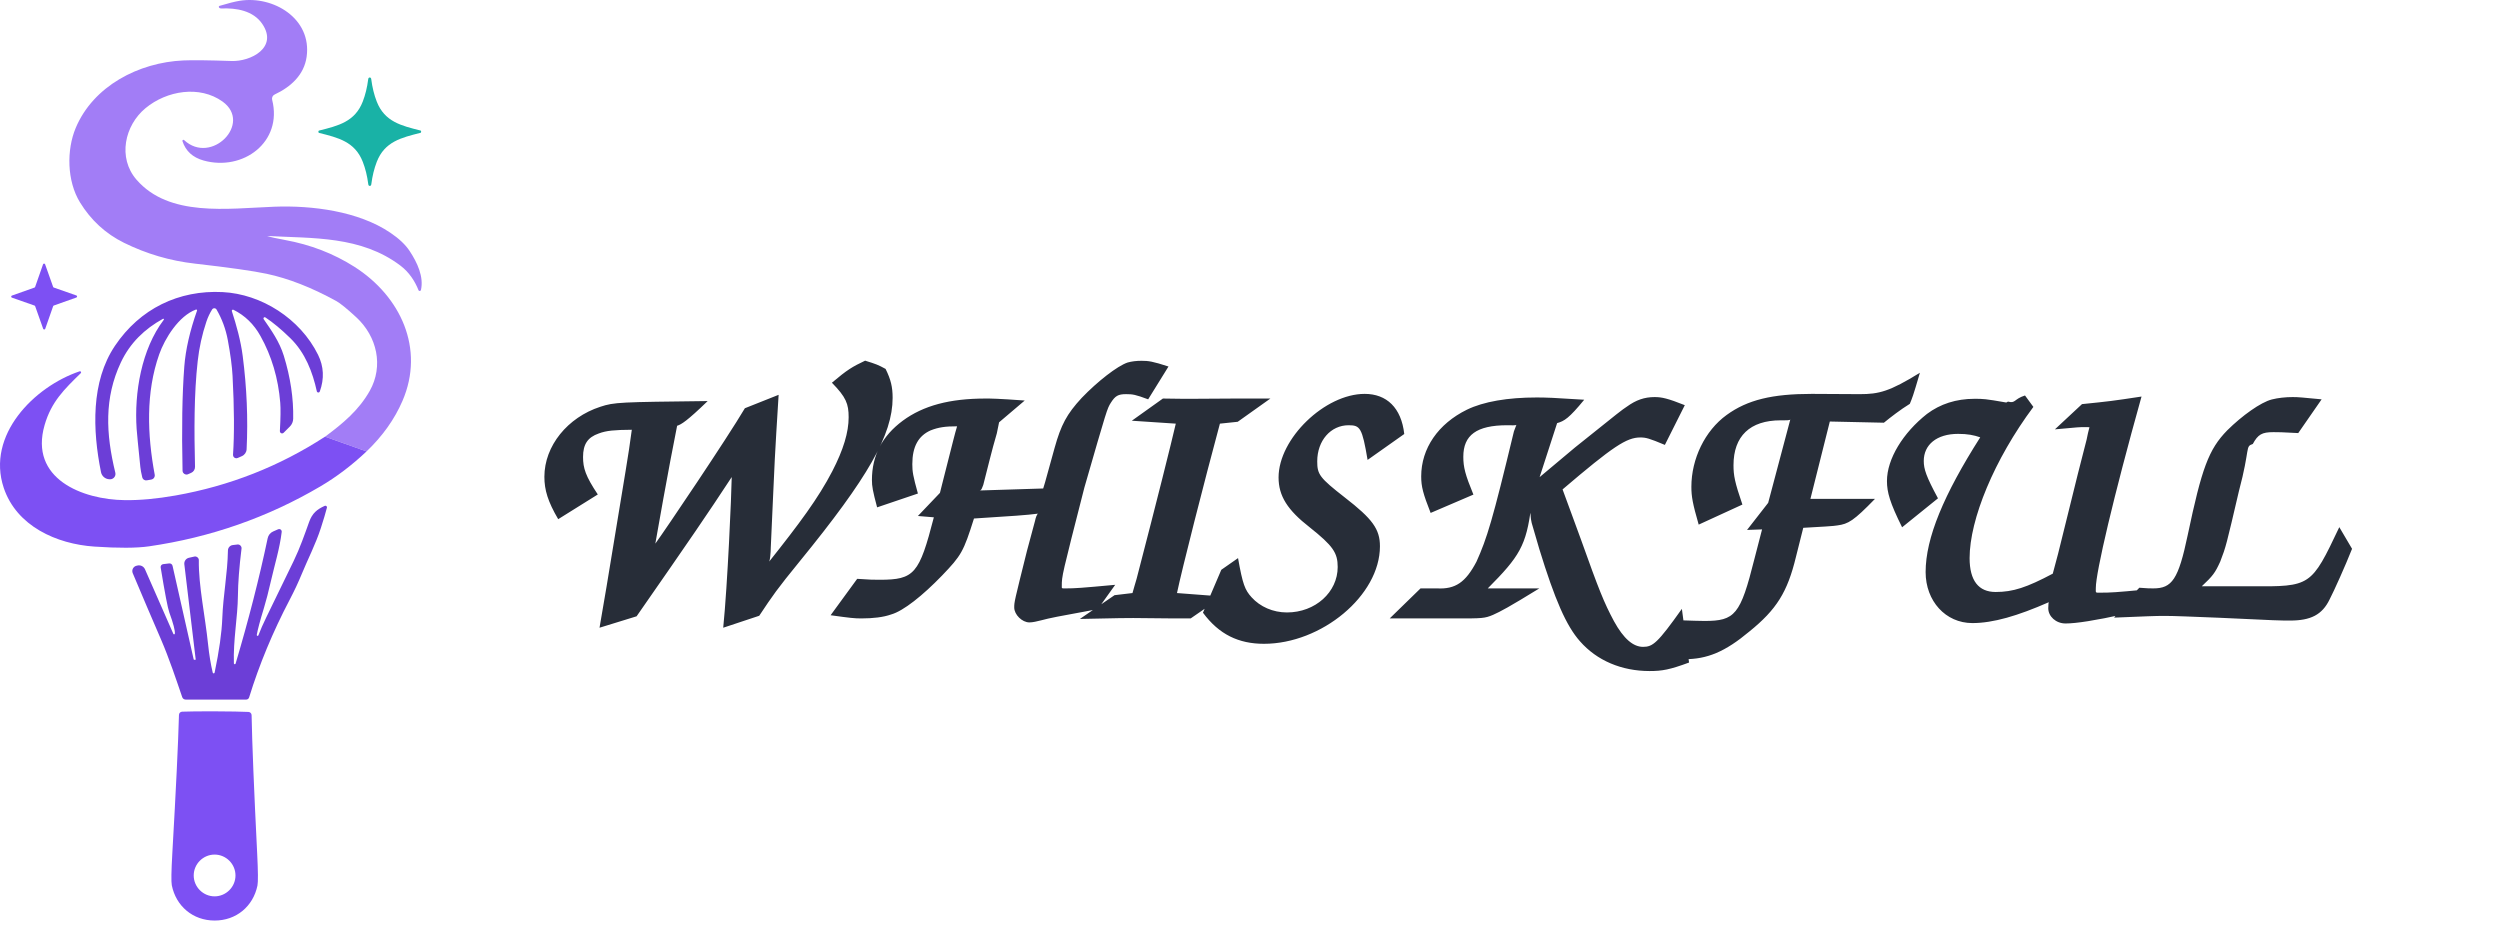
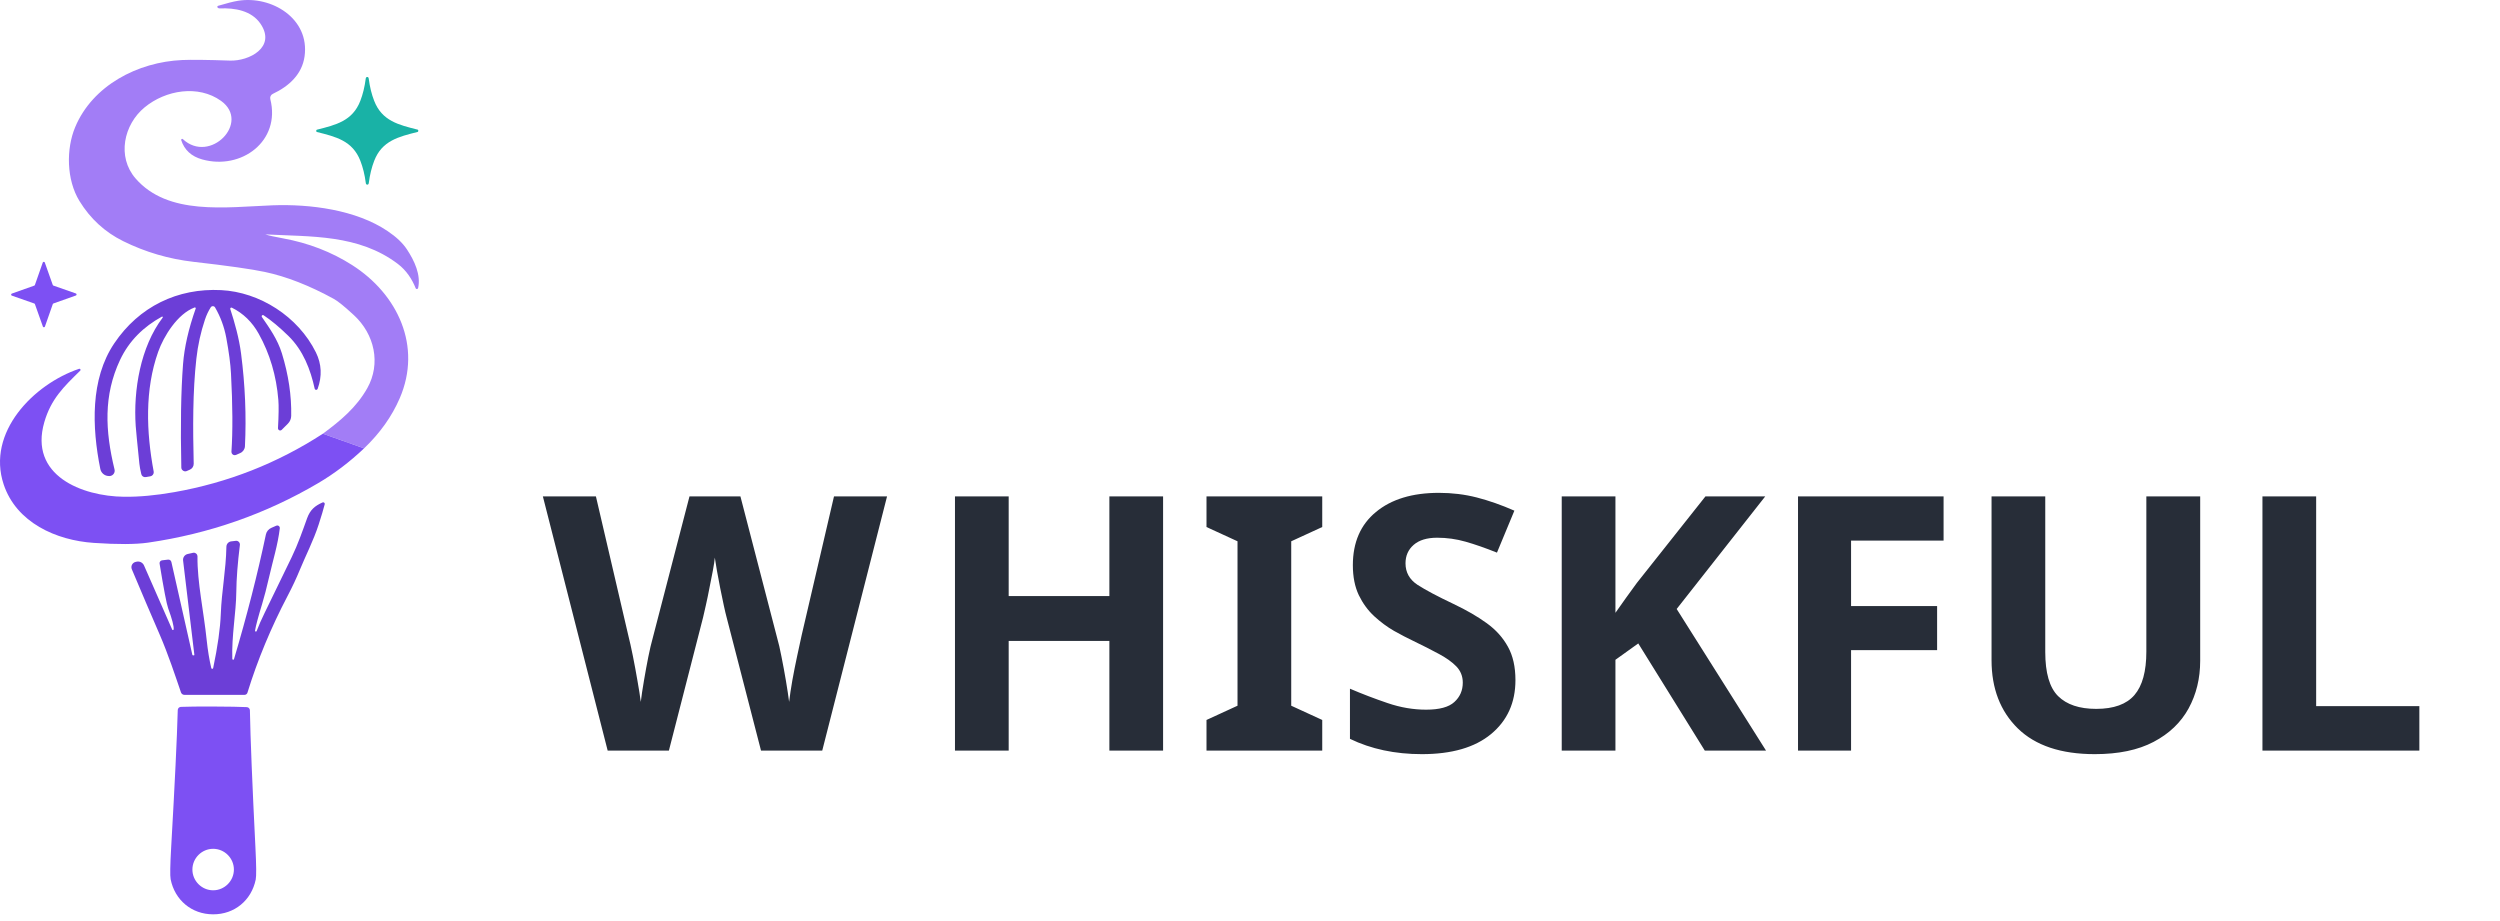
- <svg xmlns="http://www.w3.org/2000/svg" width="100%" height="100%" viewBox="0 0 294 109" version="1.1" xml:space="preserve" style="fill-rule:evenodd;clip-rule:evenodd;stroke-linejoin:round;stroke-miterlimit:2;">
+ <svg xmlns="http://www.w3.org/2000/svg" width="100%" height="100%" viewBox="0 0 296 109" version="1.1" xml:space="preserve" style="fill-rule:evenodd;clip-rule:evenodd;stroke-linejoin:round;stroke-miterlimit:2;">
  <g transform="matrix(1,0,0,1,-45.46093,-460.4527)">
-     <g transform="matrix(0.366597,0,0,0.366597,-35.63378,438.0241)">
-       <path d="M338.79,205.99L325.48,201.26C331.23,197.02 336.34,192.74 339.83,186.55C344.3,178.6 342.17,169.13 335.53,162.99C332.517,160.203 330.357,158.45 329.05,157.73C321.17,153.403 313.737,150.497 306.75,149.01C302.423,148.09 294.757,147.003 283.75,145.75C275.757,144.843 268.167,142.613 260.98,139.06C255.093,136.147 250.393,131.833 246.88,126.12C242.63,119.2 242.56,109.24 245.49,102.24C251.12,88.78 265.71,81.2 280.04,80.57C283.02,80.437 288.167,80.497 295.48,80.75C301.61,80.97 310.53,76.45 305.33,68.83C302.43,64.59 297.02,63.69 292.2,63.9C291.9,63.913 291.66,63.823 291.48,63.63C291.422,63.566 291.39,63.482 291.39,63.395C291.39,63.241 291.492,63.104 291.64,63.06C294.373,62.233 296.533,61.69 298.12,61.43C308.83,59.7 321.32,67.11 319.57,79.43C318.75,85.19 314.54,89.04 309.31,91.5C308.676,91.794 308.338,92.508 308.51,93.19C311.95,106.74 299.18,116.21 286.51,112.67C283.03,111.697 280.773,109.627 279.74,106.46C279.723,106.405 279.721,106.346 279.734,106.289C279.774,106.113 279.947,105.999 280.118,106.037C280.175,106.05 280.228,106.078 280.27,106.12C289.02,114.27 302.26,100.7 292.6,93.76C285.27,88.5 274.72,90.23 267.9,95.87C261.19,101.4 258.91,111.8 264.99,118.81C275.45,130.87 294.09,128.07 309.25,127.49C321.31,127.04 336.17,128.91 346.4,135.82C349.207,137.707 351.283,139.673 352.63,141.72C355.1,145.46 357.19,149.99 356.25,154.2C356.235,154.265 356.204,154.326 356.161,154.377C356.012,154.553 355.749,154.579 355.577,154.434C355.525,154.39 355.484,154.334 355.46,154.27C354.3,151.35 352.45,148.5 349.69,146.41C337.01,136.81 321.61,137.67 306.89,136.88C308.023,137.253 309.927,137.68 312.6,138.16C320.813,139.653 328.26,142.53 334.94,146.79C349.69,156.2 357.57,173.02 350.31,189.8C347.777,195.673 343.937,201.07 338.79,205.99Z" style="fill:rgb(162,125,246);fill-rule:nonzero;" />
+     <g>
+       <g transform="matrix(0.366597,0,0,0.366597,-35.63378,438.0241)">
+         <path d="M338.79,205.99L325.48,201.26C331.23,197.02 336.34,192.74 339.83,186.55C344.3,178.6 342.17,169.13 335.53,162.99C332.517,160.203 330.357,158.45 329.05,157.73C321.17,153.403 313.737,150.497 306.75,149.01C302.423,148.09 294.757,147.003 283.75,145.75C275.757,144.843 268.167,142.613 260.98,139.06C255.093,136.147 250.393,131.833 246.88,126.12C242.63,119.2 242.56,109.24 245.49,102.24C251.12,88.78 265.71,81.2 280.04,80.57C283.02,80.437 288.167,80.497 295.48,80.75C301.61,80.97 310.53,76.45 305.33,68.83C302.43,64.59 297.02,63.69 292.2,63.9C291.9,63.913 291.66,63.823 291.48,63.63C291.422,63.566 291.39,63.482 291.39,63.395C291.39,63.241 291.492,63.104 291.64,63.06C294.373,62.233 296.533,61.69 298.12,61.43C308.83,59.7 321.32,67.11 319.57,79.43C318.75,85.19 314.54,89.04 309.31,91.5C308.676,91.794 308.338,92.508 308.51,93.19C311.95,106.74 299.18,116.21 286.51,112.67C283.03,111.697 280.773,109.627 279.74,106.46C279.723,106.405 279.721,106.346 279.734,106.289C279.774,106.113 279.947,105.999 280.118,106.037C280.175,106.05 280.228,106.078 280.27,106.12C289.02,114.27 302.26,100.7 292.6,93.76C285.27,88.5 274.72,90.23 267.9,95.87C261.19,101.4 258.91,111.8 264.99,118.81C275.45,130.87 294.09,128.07 309.25,127.49C321.31,127.04 336.17,128.91 346.4,135.82C349.207,137.707 351.283,139.673 352.63,141.72C355.1,145.46 357.19,149.99 356.25,154.2C356.235,154.265 356.204,154.326 356.161,154.377C356.012,154.553 355.749,154.579 355.577,154.434C355.525,154.39 355.484,154.334 355.46,154.27C354.3,151.35 352.45,148.5 349.69,146.41C337.01,136.81 321.61,137.67 306.89,136.88C308.023,137.253 309.927,137.68 312.6,138.16C320.813,139.653 328.26,142.53 334.94,146.79C349.69,156.2 357.57,173.02 350.31,189.8C347.777,195.673 343.937,201.07 338.79,205.99Z" style="fill:rgb(162,125,246);fill-rule:nonzero;" />
+       </g>
+       <g transform="matrix(0.366597,0,0,0.366597,-35.63378,438.0241)">
+         <path d="M339.81,86.04C340.09,86.04 340.253,86.22 340.3,86.58C340.64,89.233 341.227,91.623 342.06,93.75C344.58,100.24 349.97,101.51 356.1,103.05C356.163,103.061 356.217,103.107 356.24,103.17C356.293,103.297 356.32,103.38 356.32,103.42C356.32,103.46 356.293,103.543 356.24,103.67C356.217,103.733 356.163,103.779 356.1,103.79C349.97,105.34 344.58,106.61 342.07,113.11C341.243,115.237 340.66,117.627 340.32,120.28C340.273,120.64 340.113,120.82 339.84,120.82C339.56,120.82 339.397,120.64 339.35,120.28C339.01,117.627 338.423,115.237 337.59,113.11C335.07,106.62 329.68,105.35 323.55,103.81C323.487,103.799 323.433,103.753 323.41,103.69C323.357,103.563 323.33,103.48 323.33,103.44C323.33,103.4 323.357,103.317 323.41,103.19C323.433,103.127 323.487,103.081 323.55,103.07C329.68,101.53 335.07,100.25 337.58,93.76C338.407,91.627 338.99,89.233 339.33,86.58C339.377,86.227 339.537,86.047 339.81,86.04Z" style="fill:rgb(25,178,166);fill-rule:nonzero;" />
+       </g>
+       <g transform="matrix(0.366597,0,0,0.366597,-35.63378,438.0241)">
+         <path d="M238.46,153.42L245.71,155.96C245.85,156.009 245.943,156.142 245.943,156.29C245.943,156.438 245.85,156.571 245.71,156.62L238.47,159.19C238.372,159.225 238.295,159.302 238.26,159.4L235.72,166.65C235.671,166.79 235.538,166.883 235.39,166.883C235.242,166.883 235.109,166.79 235.06,166.65L232.49,159.41C232.455,159.312 232.378,159.235 232.28,159.2L225.03,156.66C224.89,156.611 224.797,156.478 224.797,156.33C224.797,156.182 224.89,156.049 225.03,156L232.27,153.43C232.368,153.395 232.445,153.318 232.48,153.22L235.02,145.97C235.069,145.83 235.202,145.737 235.35,145.737C235.498,145.737 235.631,145.83 235.68,145.97L238.25,153.21C238.285,153.308 238.362,153.385 238.46,153.42Z" style="fill:rgb(125,80,243);fill-rule:nonzero;" />
+       </g>
+       <g transform="matrix(0.366597,0,0,0.366597,-35.63378,438.0241)">
+         <path d="M305.79,163.56C308.24,167.12 310.84,170.75 312.25,175.3C314.39,182.247 315.393,188.983 315.26,195.51C315.241,196.446 314.861,197.339 314.2,198L312.19,200.01C312.12,200.081 312.036,200.136 311.944,200.171C311.585,200.308 311.176,200.121 311.037,199.757C311.002,199.666 310.986,199.568 310.99,199.47C311.223,195.283 311.263,192.253 311.11,190.38C310.47,182.533 308.357,175.4 304.77,168.98C302.663,165.187 299.777,162.38 296.11,160.56C296.057,160.533 295.999,160.518 295.939,160.518C295.736,160.518 295.569,160.685 295.569,160.888C295.569,160.93 295.576,160.971 295.59,161.01C297.02,165.4 298.44,170.46 299.07,175.4C300.383,185.567 300.8,195.537 300.32,205.31C300.272,206.264 299.686,207.113 298.81,207.5L297.45,208.1C297.314,208.161 297.167,208.192 297.018,208.192C296.436,208.192 295.958,207.714 295.958,207.132C295.958,207.108 295.958,207.084 295.96,207.06C296.407,200.46 296.357,192.033 295.81,181.78C295.65,178.713 295.143,174.883 294.29,170.29C293.637,166.77 292.43,163.497 290.67,160.47C290.523,160.218 290.253,160.062 289.961,160.062C289.681,160.062 289.421,160.205 289.27,160.44C288.517,161.62 287.897,162.937 287.41,164.39C286.037,168.477 285.11,172.687 284.63,177.02C283.44,187.63 283.49,199.43 283.77,210.94C283.788,211.768 283.305,212.529 282.55,212.86L281.52,213.31C281.447,213.342 281.372,213.366 281.295,213.384C280.625,213.533 279.951,213.101 279.8,212.427C279.783,212.349 279.773,212.27 279.77,212.19C279.47,198.67 279.657,187.53 280.33,178.77C280.75,173.33 282.113,167.347 284.42,160.82C284.43,160.792 284.434,160.763 284.434,160.733C284.434,160.585 284.313,160.463 284.164,160.463C284.132,160.463 284.1,160.469 284.07,160.48C278.54,162.53 274.09,169.74 272.29,174.82C267.94,187.09 268.46,200.65 270.84,213.46C270.855,213.542 270.863,213.625 270.863,213.708C270.863,214.356 270.389,214.914 269.75,215.02L268.28,215.27C267.634,215.383 267.003,214.968 266.85,214.33C266.517,212.95 266.31,211.843 266.23,211.01C265.53,204.19 265.133,200.11 265.04,198.77C264.25,187.22 266.57,173.22 273.74,163.78C273.78,163.741 273.802,163.687 273.802,163.631C273.802,163.515 273.708,163.421 273.592,163.421C273.548,163.421 273.506,163.434 273.47,163.46C267.64,166.68 262.93,171.17 259.98,177.44C254.61,188.85 255.16,200.3 258.2,212.8C258.233,212.935 258.25,213.073 258.25,213.212C258.25,214.155 257.474,214.932 256.53,214.932C256.503,214.932 256.477,214.931 256.45,214.93L256.26,214.92C254.967,214.863 253.869,213.923 253.61,212.65C250.89,199.16 250.35,183.63 258.08,172.12C266.1,160.18 278.57,154.17 292.62,154.88C305.03,155.5 317.5,163.37 323.24,175C325.087,178.747 325.273,182.667 323.8,186.76C323.73,186.959 323.54,187.094 323.329,187.094C323.094,187.094 322.89,186.929 322.84,186.7C321.5,180.57 319.14,174.34 314.34,169.66C311.467,166.853 308.8,164.633 306.34,163C306.275,162.957 306.198,162.934 306.12,162.934C305.901,162.934 305.72,163.115 305.72,163.334C305.72,163.415 305.745,163.493 305.79,163.56Z" style="fill:rgb(108,62,215);fill-rule:nonzero;" />
+       </g>
+       <g transform="matrix(0.366597,0,0,0.366597,-35.63378,438.0241)">
+         <path d="M325.48,201.26L338.79,205.99C334.103,210.423 329.163,214.167 323.97,217.22C307.07,227.167 288.747,233.573 269,236.44C265.02,237.013 259.187,237.04 251.5,236.52C239.32,235.7 226.5,229.94 222.4,217.65C216.77,200.76 232.15,185.23 246.74,180.3C246.779,180.286 246.821,180.278 246.863,180.278C247.06,180.278 247.223,180.441 247.223,180.638C247.223,180.737 247.182,180.832 247.11,180.9C241.79,186.1 237.69,190.04 235.52,197.53C230.54,214.75 247.63,221.47 261.25,221.62C266.117,221.68 271.533,221.183 277.5,220.13C294.827,217.07 310.82,210.78 325.48,201.26Z" style="fill:rgb(125,80,243);fill-rule:nonzero;" />
+       </g>
+       <g transform="matrix(0.366597,0,0,0.366597,-35.63378,438.0241)">
+         <path d="M277.3,264.45C277.4,263.437 276.807,261.167 275.52,257.64C275.027,256.287 274.103,251.477 272.75,243.21C272.749,243.204 272.748,243.199 272.747,243.193C272.676,242.694 273.033,242.223 273.539,242.152C273.542,242.151 273.546,242.15 273.55,242.15L275.48,241.92C275.979,241.861 276.447,242.191 276.56,242.68L283.33,272.67C283.347,272.752 283.417,272.813 283.5,272.82L283.79,272.85C283.797,272.851 283.804,272.851 283.811,272.851C283.905,272.851 283.981,272.775 283.981,272.681C283.981,272.674 283.981,272.667 283.98,272.66L280.34,242.19C280.225,241.23 280.863,240.327 281.81,240.11L283.55,239.72C283.596,239.71 283.642,239.702 283.688,239.697C284.332,239.63 284.917,240.099 284.984,240.737C284.989,240.785 284.991,240.832 284.99,240.88C284.88,249.11 287.03,258.79 287.96,267.88C288.313,271.233 288.81,274.257 289.45,276.95C289.479,277.095 289.607,277.2 289.754,277.2C289.905,277.2 290.036,277.089 290.06,276.94C291.527,269.94 292.347,264.117 292.52,259.47C292.8,251.99 294.19,245.34 294.33,237.74C294.348,236.868 295.009,236.134 295.87,236.03L297.39,235.85C297.437,235.844 297.485,235.842 297.532,235.842C298.174,235.844 298.7,236.379 298.698,237.026C298.698,237.071 298.695,237.115 298.69,237.16C297.957,243.067 297.57,248.127 297.53,252.34C297.46,259.16 295.99,266.48 296.24,274.01C296.255,274.152 296.376,274.26 296.518,274.26C296.634,274.26 296.739,274.188 296.78,274.08C300.947,260.073 304.38,246.653 307.08,233.82C307.281,232.861 307.934,232.059 308.83,231.67L310.45,230.96C310.552,230.915 310.663,230.892 310.775,230.892C311.219,230.892 311.585,231.258 311.585,231.702C311.585,231.731 311.583,231.761 311.58,231.79C310.95,237.11 309.36,242.15 308.13,247.52C307.33,251.013 306.583,253.9 305.89,256.18C304.603,260.393 303.833,263.283 303.58,264.85C303.577,264.867 303.575,264.884 303.575,264.901C303.575,265.049 303.697,265.171 303.845,265.171C303.96,265.171 304.062,265.098 304.1,264.99C304.753,263.25 305.61,261.3 306.67,259.14C309.41,253.54 312.32,247.55 315.4,241.17C317.44,236.96 318.98,232.5 320.39,228.57C321.39,225.82 322.9,224.57 325.37,223.46C325.438,223.428 325.512,223.412 325.586,223.412C325.866,223.412 326.096,223.642 326.096,223.922C326.096,223.965 326.091,224.008 326.08,224.05C325.667,225.67 325.02,227.84 324.14,230.56C322.48,235.71 319.84,240.83 318.03,245.26C316.923,247.96 315.63,250.72 314.15,253.54C308.723,263.887 304.383,274.337 301.13,284.89C301.006,285.31 300.618,285.6 300.18,285.6L280.77,285.6C280.27,285.601 279.822,285.283 279.66,284.81C277.83,279.47 275.51,272.44 272.82,266.22C269.913,259.513 266.903,252.457 263.79,245.05C263.699,244.834 263.652,244.602 263.652,244.368C263.652,243.533 264.25,242.808 265.07,242.65L265.33,242.59C266.307,242.368 267.315,242.879 267.72,243.8L276.82,264.52C276.858,264.614 276.95,264.675 277.051,264.675C277.179,264.675 277.287,264.577 277.3,264.45Z" style="fill:rgb(108,62,215);fill-rule:nonzero;" />
+       </g>
+       <g transform="matrix(0.366597,0,0,0.366597,-35.63378,438.0241)">
+         <path d="M290.27,289.37C295.13,289.39 298.68,289.453 300.92,289.56C301.473,289.586 301.915,290.042 301.92,290.59C302.087,299.59 302.683,314.39 303.71,334.99C303.997,340.75 304.027,344.17 303.8,345.25C302.41,351.96 296.96,356.51 290.02,356.48C283.08,356.46 277.66,351.86 276.32,345.15C276.107,344.063 276.163,340.643 276.49,334.89C277.67,314.297 278.38,299.5 278.62,290.5C278.63,289.955 279.071,289.506 279.62,289.48C281.867,289.387 285.417,289.35 290.27,289.37ZM296.75,342.02C296.75,338.344 293.726,335.32 290.05,335.32C286.374,335.32 283.35,338.344 283.35,342.02C283.35,345.696 286.374,348.72 290.05,348.72C293.726,348.72 296.75,345.696 296.75,342.02Z" style="fill:rgb(125,80,243);fill-rule:nonzero;" />
+       </g>
    </g>
-     <g transform="matrix(0.366597,0,0,0.366597,-35.63378,438.0241)">
-       <path d="M339.81,86.04C340.09,86.04 340.253,86.22 340.3,86.58C340.64,89.233 341.227,91.623 342.06,93.75C344.58,100.24 349.97,101.51 356.1,103.05C356.163,103.061 356.217,103.107 356.24,103.17C356.293,103.297 356.32,103.38 356.32,103.42C356.32,103.46 356.293,103.543 356.24,103.67C356.217,103.733 356.163,103.779 356.1,103.79C349.97,105.34 344.58,106.61 342.07,113.11C341.243,115.237 340.66,117.627 340.32,120.28C340.273,120.64 340.113,120.82 339.84,120.82C339.56,120.82 339.397,120.64 339.35,120.28C339.01,117.627 338.423,115.237 337.59,113.11C335.07,106.62 329.68,105.35 323.55,103.81C323.487,103.799 323.433,103.753 323.41,103.69C323.357,103.563 323.33,103.48 323.33,103.44C323.33,103.4 323.357,103.317 323.41,103.19C323.433,103.127 323.487,103.081 323.55,103.07C329.68,101.53 335.07,100.25 337.58,93.76C338.407,91.627 338.99,89.233 339.33,86.58C339.377,86.227 339.537,86.047 339.81,86.04Z" style="fill:rgb(25,178,166);fill-rule:nonzero;" />
+     <g transform="matrix(1,0,0,1,4.631258,16.14583)">
+       <text x="105.105px" y="533.176px" style="font-family:'NirmalaUI-Bold', 'Nirmala UI', sans-serif;font-weight:700;font-size:42.135px;fill:rgb(39,45,56);">W<tspan x="150.1px 185.035px 201.041px 227.314px 257.311px 281.876px 315px " y="533.176px 533.176px 533.176px 533.176px 533.176px 533.176px 533.176px ">HISKFUL</tspan>
+       </text>
    </g>
-     <g transform="matrix(0.366597,0,0,0.366597,-35.63378,438.0241)">
-       <path d="M238.46,153.42L245.71,155.96C245.85,156.009 245.943,156.142 245.943,156.29C245.943,156.438 245.85,156.571 245.71,156.62L238.47,159.19C238.372,159.225 238.295,159.302 238.26,159.4L235.72,166.65C235.671,166.79 235.538,166.883 235.39,166.883C235.242,166.883 235.109,166.79 235.06,166.65L232.49,159.41C232.455,159.312 232.378,159.235 232.28,159.2L225.03,156.66C224.89,156.611 224.797,156.478 224.797,156.33C224.797,156.182 224.89,156.049 225.03,156L232.27,153.43C232.368,153.395 232.445,153.318 232.48,153.22L235.02,145.97C235.069,145.83 235.202,145.737 235.35,145.737C235.498,145.737 235.631,145.83 235.68,145.97L238.25,153.21C238.285,153.308 238.362,153.385 238.46,153.42Z" style="fill:rgb(125,80,243);fill-rule:nonzero;" />
-     </g>
-     <g transform="matrix(0.366597,0,0,0.366597,-35.63378,438.0241)">
-       <path d="M305.79,163.56C308.24,167.12 310.84,170.75 312.25,175.3C314.39,182.247 315.393,188.983 315.26,195.51C315.241,196.446 314.861,197.339 314.2,198L312.19,200.01C312.12,200.081 312.036,200.136 311.944,200.171C311.585,200.308 311.176,200.121 311.037,199.757C311.002,199.666 310.986,199.568 310.99,199.47C311.223,195.283 311.263,192.253 311.11,190.38C310.47,182.533 308.357,175.4 304.77,168.98C302.663,165.187 299.777,162.38 296.11,160.56C296.057,160.533 295.999,160.518 295.939,160.518C295.736,160.518 295.569,160.685 295.569,160.888C295.569,160.93 295.576,160.971 295.59,161.01C297.02,165.4 298.44,170.46 299.07,175.4C300.383,185.567 300.8,195.537 300.32,205.31C300.272,206.264 299.686,207.113 298.81,207.5L297.45,208.1C297.314,208.161 297.167,208.192 297.018,208.192C296.436,208.192 295.958,207.714 295.958,207.132C295.958,207.108 295.958,207.084 295.96,207.06C296.407,200.46 296.357,192.033 295.81,181.78C295.65,178.713 295.143,174.883 294.29,170.29C293.637,166.77 292.43,163.497 290.67,160.47C290.523,160.218 290.253,160.062 289.961,160.062C289.681,160.062 289.421,160.205 289.27,160.44C288.517,161.62 287.897,162.937 287.41,164.39C286.037,168.477 285.11,172.687 284.63,177.02C283.44,187.63 283.49,199.43 283.77,210.94C283.788,211.768 283.305,212.529 282.55,212.86L281.52,213.31C281.447,213.342 281.372,213.366 281.295,213.384C280.625,213.533 279.951,213.101 279.8,212.427C279.783,212.349 279.773,212.27 279.77,212.19C279.47,198.67 279.657,187.53 280.33,178.77C280.75,173.33 282.113,167.347 284.42,160.82C284.43,160.792 284.434,160.763 284.434,160.733C284.434,160.585 284.313,160.463 284.164,160.463C284.132,160.463 284.1,160.469 284.07,160.48C278.54,162.53 274.09,169.74 272.29,174.82C267.94,187.09 268.46,200.65 270.84,213.46C270.855,213.542 270.863,213.625 270.863,213.708C270.863,214.356 270.389,214.914 269.75,215.02L268.28,215.27C267.634,215.383 267.003,214.968 266.85,214.33C266.517,212.95 266.31,211.843 266.23,211.01C265.53,204.19 265.133,200.11 265.04,198.77C264.25,187.22 266.57,173.22 273.74,163.78C273.78,163.741 273.802,163.687 273.802,163.631C273.802,163.515 273.708,163.421 273.592,163.421C273.548,163.421 273.506,163.434 273.47,163.46C267.64,166.68 262.93,171.17 259.98,177.44C254.61,188.85 255.16,200.3 258.2,212.8C258.233,212.935 258.25,213.073 258.25,213.212C258.25,214.155 257.474,214.932 256.53,214.932C256.503,214.932 256.477,214.931 256.45,214.93L256.26,214.92C254.967,214.863 253.869,213.923 253.61,212.65C250.89,199.16 250.35,183.63 258.08,172.12C266.1,160.18 278.57,154.17 292.62,154.88C305.03,155.5 317.5,163.37 323.24,175C325.087,178.747 325.273,182.667 323.8,186.76C323.73,186.959 323.54,187.094 323.329,187.094C323.094,187.094 322.89,186.929 322.84,186.7C321.5,180.57 319.14,174.34 314.34,169.66C311.467,166.853 308.8,164.633 306.34,163C306.275,162.957 306.198,162.934 306.12,162.934C305.901,162.934 305.72,163.115 305.72,163.334C305.72,163.415 305.745,163.493 305.79,163.56Z" style="fill:rgb(108,62,215);fill-rule:nonzero;" />
-     </g>
-     <g transform="matrix(0.366597,0,0,0.366597,-35.63378,438.0241)">
-       <path d="M325.48,201.26L338.79,205.99C334.103,210.423 329.163,214.167 323.97,217.22C307.07,227.167 288.747,233.573 269,236.44C265.02,237.013 259.187,237.04 251.5,236.52C239.32,235.7 226.5,229.94 222.4,217.65C216.77,200.76 232.15,185.23 246.74,180.3C246.779,180.286 246.821,180.278 246.863,180.278C247.06,180.278 247.223,180.441 247.223,180.638C247.223,180.737 247.182,180.832 247.11,180.9C241.79,186.1 237.69,190.04 235.52,197.53C230.54,214.75 247.63,221.47 261.25,221.62C266.117,221.68 271.533,221.183 277.5,220.13C294.827,217.07 310.82,210.78 325.48,201.26Z" style="fill:rgb(125,80,243);fill-rule:nonzero;" />
-     </g>
-     <g transform="matrix(0.366597,0,0,0.366597,-35.63378,438.0241)">
-       <path d="M277.3,264.45C277.4,263.437 276.807,261.167 275.52,257.64C275.027,256.287 274.103,251.477 272.75,243.21C272.749,243.204 272.748,243.199 272.747,243.193C272.676,242.694 273.033,242.223 273.539,242.152C273.542,242.151 273.546,242.15 273.55,242.15L275.48,241.92C275.979,241.861 276.447,242.191 276.56,242.68L283.33,272.67C283.347,272.752 283.417,272.813 283.5,272.82L283.79,272.85C283.797,272.851 283.804,272.851 283.811,272.851C283.905,272.851 283.981,272.775 283.981,272.681C283.981,272.674 283.981,272.667 283.98,272.66L280.34,242.19C280.225,241.23 280.863,240.327 281.81,240.11L283.55,239.72C283.596,239.71 283.642,239.702 283.688,239.697C284.332,239.63 284.917,240.099 284.984,240.737C284.989,240.785 284.991,240.832 284.99,240.88C284.88,249.11 287.03,258.79 287.96,267.88C288.313,271.233 288.81,274.257 289.45,276.95C289.479,277.095 289.607,277.2 289.754,277.2C289.905,277.2 290.036,277.089 290.06,276.94C291.527,269.94 292.347,264.117 292.52,259.47C292.8,251.99 294.19,245.34 294.33,237.74C294.348,236.868 295.009,236.134 295.87,236.03L297.39,235.85C297.437,235.844 297.485,235.842 297.532,235.842C298.174,235.844 298.7,236.379 298.698,237.026C298.698,237.071 298.695,237.115 298.69,237.16C297.957,243.067 297.57,248.127 297.53,252.34C297.46,259.16 295.99,266.48 296.24,274.01C296.255,274.152 296.376,274.26 296.518,274.26C296.634,274.26 296.739,274.188 296.78,274.08C300.947,260.073 304.38,246.653 307.08,233.82C307.281,232.861 307.934,232.059 308.83,231.67L310.45,230.96C310.552,230.915 310.663,230.892 310.775,230.892C311.219,230.892 311.585,231.258 311.585,231.702C311.585,231.731 311.583,231.761 311.58,231.79C310.95,237.11 309.36,242.15 308.13,247.52C307.33,251.013 306.583,253.9 305.89,256.18C304.603,260.393 303.833,263.283 303.58,264.85C303.577,264.867 303.575,264.884 303.575,264.901C303.575,265.049 303.697,265.171 303.845,265.171C303.96,265.171 304.062,265.098 304.1,264.99C304.753,263.25 305.61,261.3 306.67,259.14C309.41,253.54 312.32,247.55 315.4,241.17C317.44,236.96 318.98,232.5 320.39,228.57C321.39,225.82 322.9,224.57 325.37,223.46C325.438,223.428 325.512,223.412 325.586,223.412C325.866,223.412 326.096,223.642 326.096,223.922C326.096,223.965 326.091,224.008 326.08,224.05C325.667,225.67 325.02,227.84 324.14,230.56C322.48,235.71 319.84,240.83 318.03,245.26C316.923,247.96 315.63,250.72 314.15,253.54C308.723,263.887 304.383,274.337 301.13,284.89C301.006,285.31 300.618,285.6 300.18,285.6L280.77,285.6C280.27,285.601 279.822,285.283 279.66,284.81C277.83,279.47 275.51,272.44 272.82,266.22C269.913,259.513 266.903,252.457 263.79,245.05C263.699,244.834 263.652,244.602 263.652,244.368C263.652,243.533 264.25,242.808 265.07,242.65L265.33,242.59C266.307,242.368 267.315,242.879 267.72,243.8L276.82,264.52C276.858,264.614 276.95,264.675 277.051,264.675C277.179,264.675 277.287,264.577 277.3,264.45Z" style="fill:rgb(108,62,215);fill-rule:nonzero;" />
-     </g>
-     <g transform="matrix(0.366597,0,0,0.366597,-35.63378,438.0241)">
-       <path d="M290.27,289.37C295.13,289.39 298.68,289.453 300.92,289.56C301.473,289.586 301.915,290.042 301.92,290.59C302.087,299.59 302.683,314.39 303.71,334.99C303.997,340.75 304.027,344.17 303.8,345.25C302.41,351.96 296.96,356.51 290.02,356.48C283.08,356.46 277.66,351.86 276.32,345.15C276.107,344.063 276.163,340.643 276.49,334.89C277.67,314.297 278.38,299.5 278.62,290.5C278.63,289.955 279.071,289.506 279.62,289.48C281.867,289.387 285.417,289.35 290.27,289.37ZM296.75,342.02C296.75,338.344 293.726,335.32 290.05,335.32C286.374,335.32 283.35,338.344 283.35,342.02C283.35,345.696 286.374,348.72 290.05,348.72C293.726,348.72 296.75,345.696 296.75,342.02Z" style="fill:rgb(125,80,243);fill-rule:nonzero;" />
-     </g>
-     <g transform="matrix(42.13475,0,0,42.13475,357.3375,533.1757)">
-         </g>
-     <text x="105.105px" y="533.176px" style="font-family:'ComicSansMS-Bold', 'Comic Sans MS', cursive;font-weight:700;font-size:42.135px;fill:rgb(39,45,56);">WHISKFUL</text>
  </g>
</svg>
